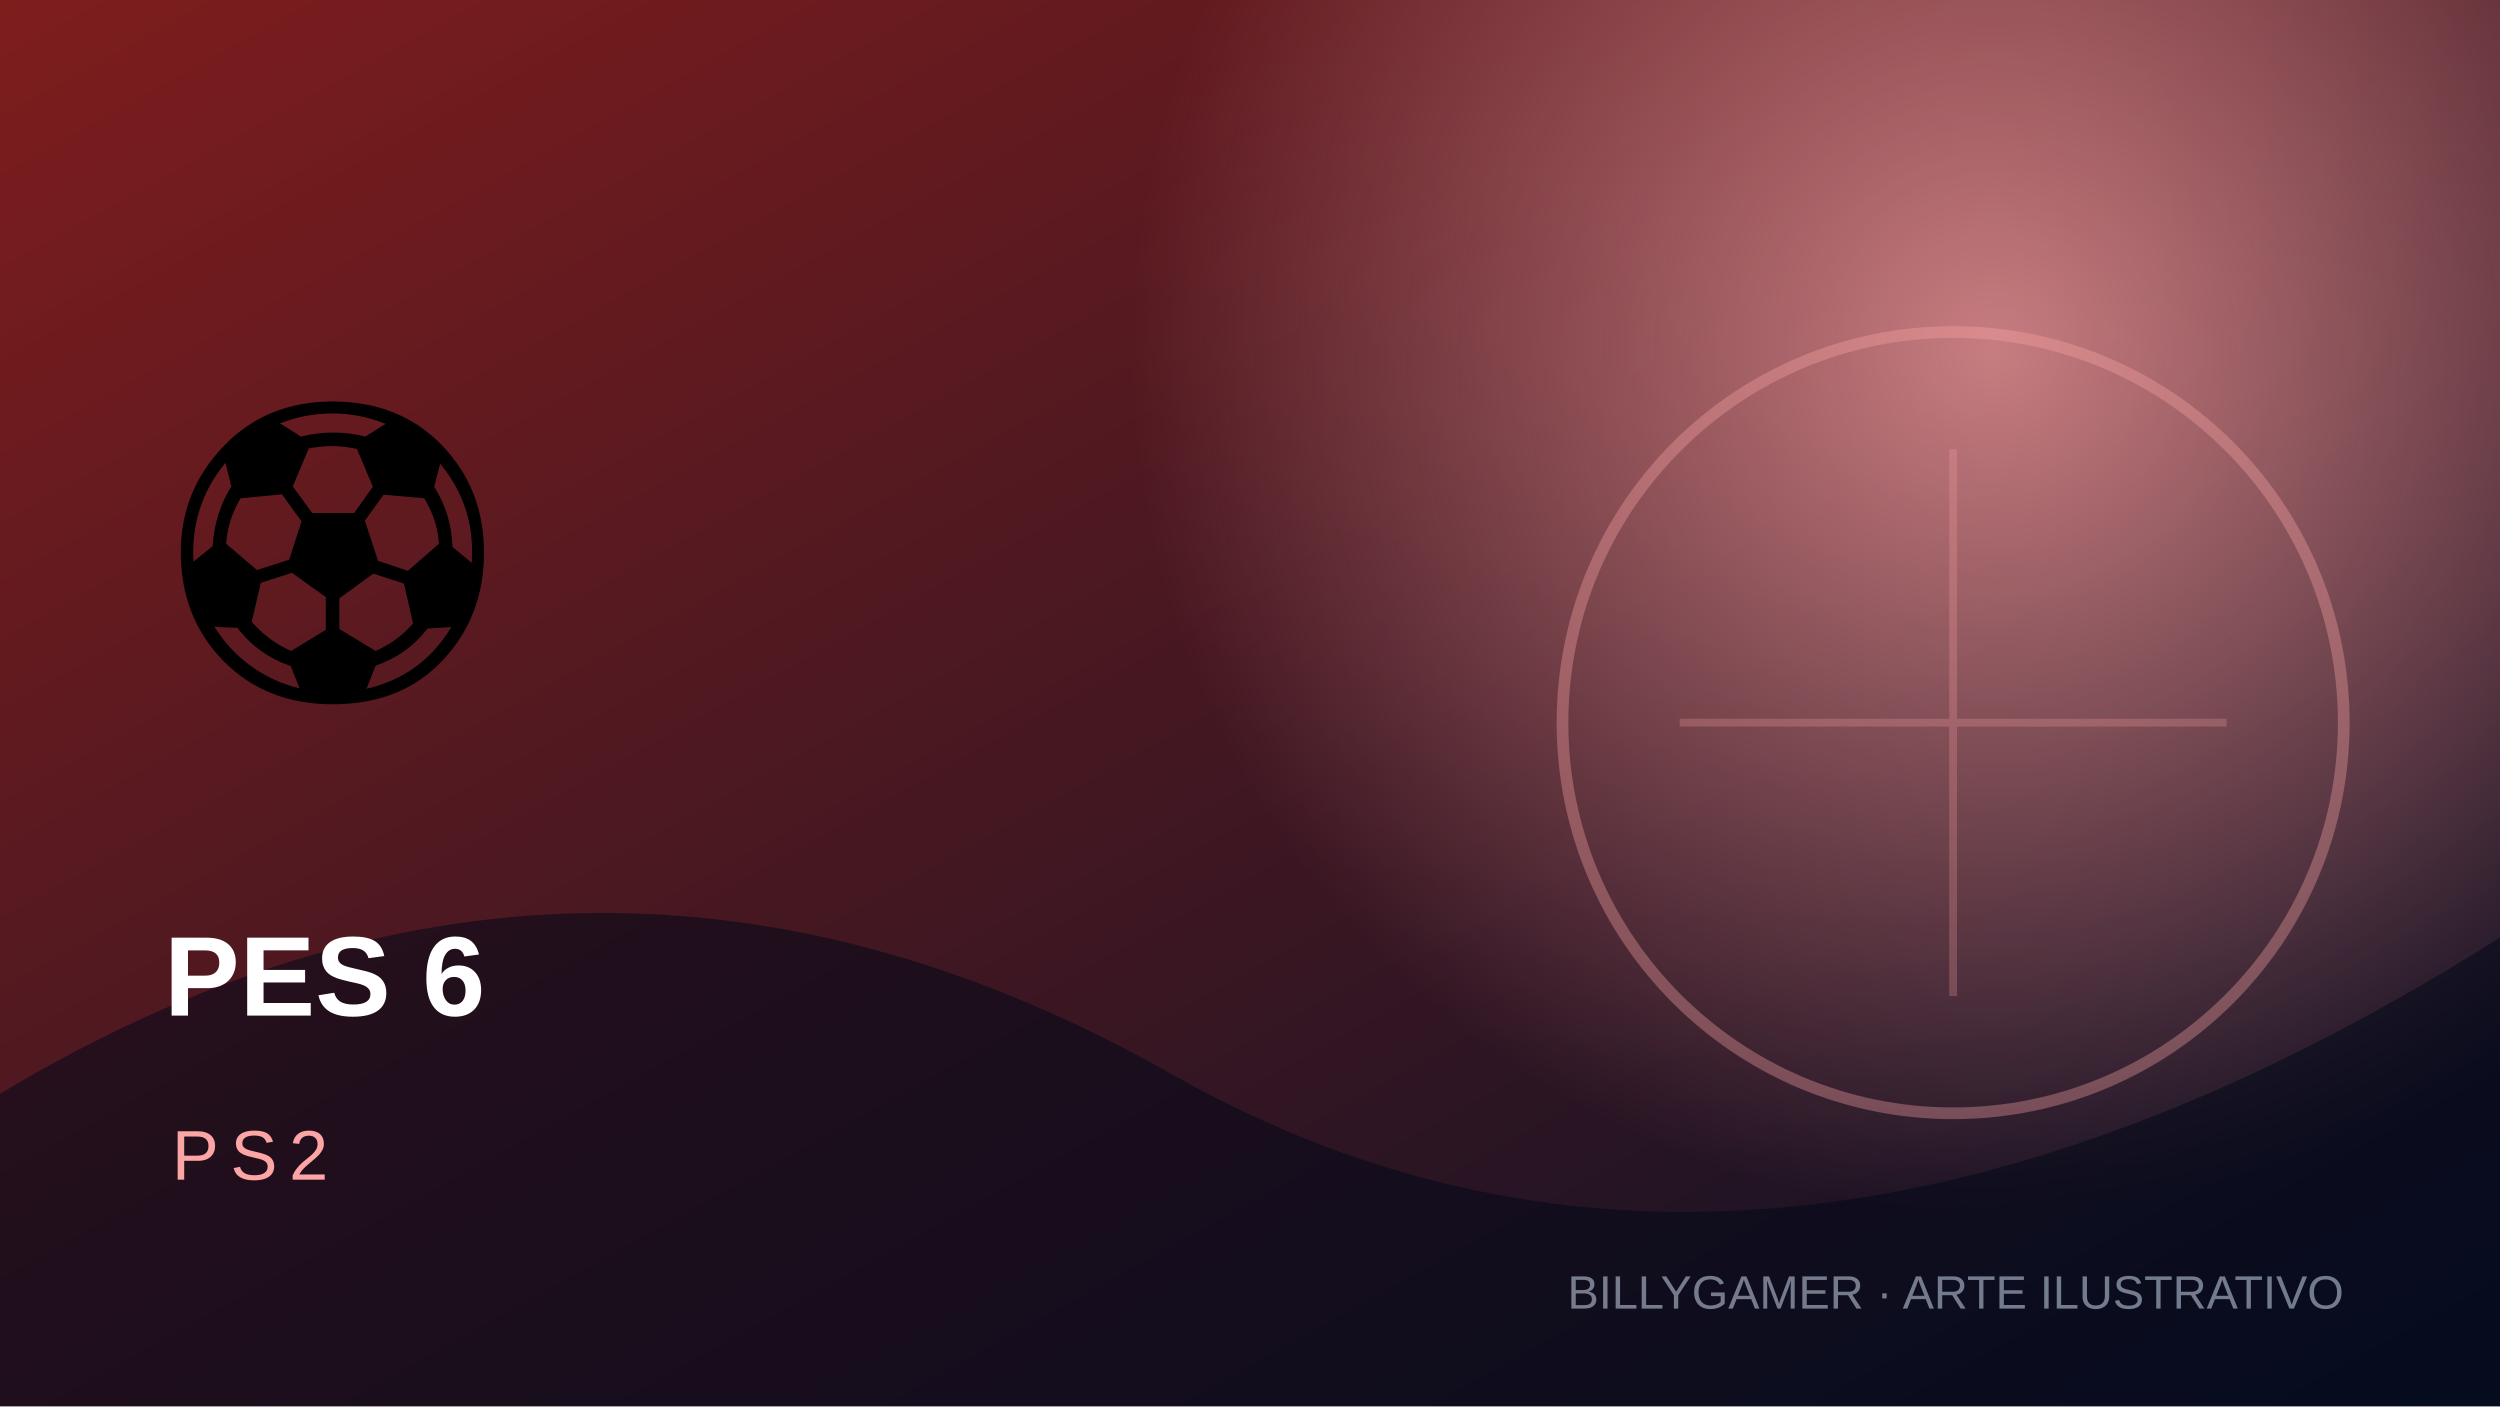
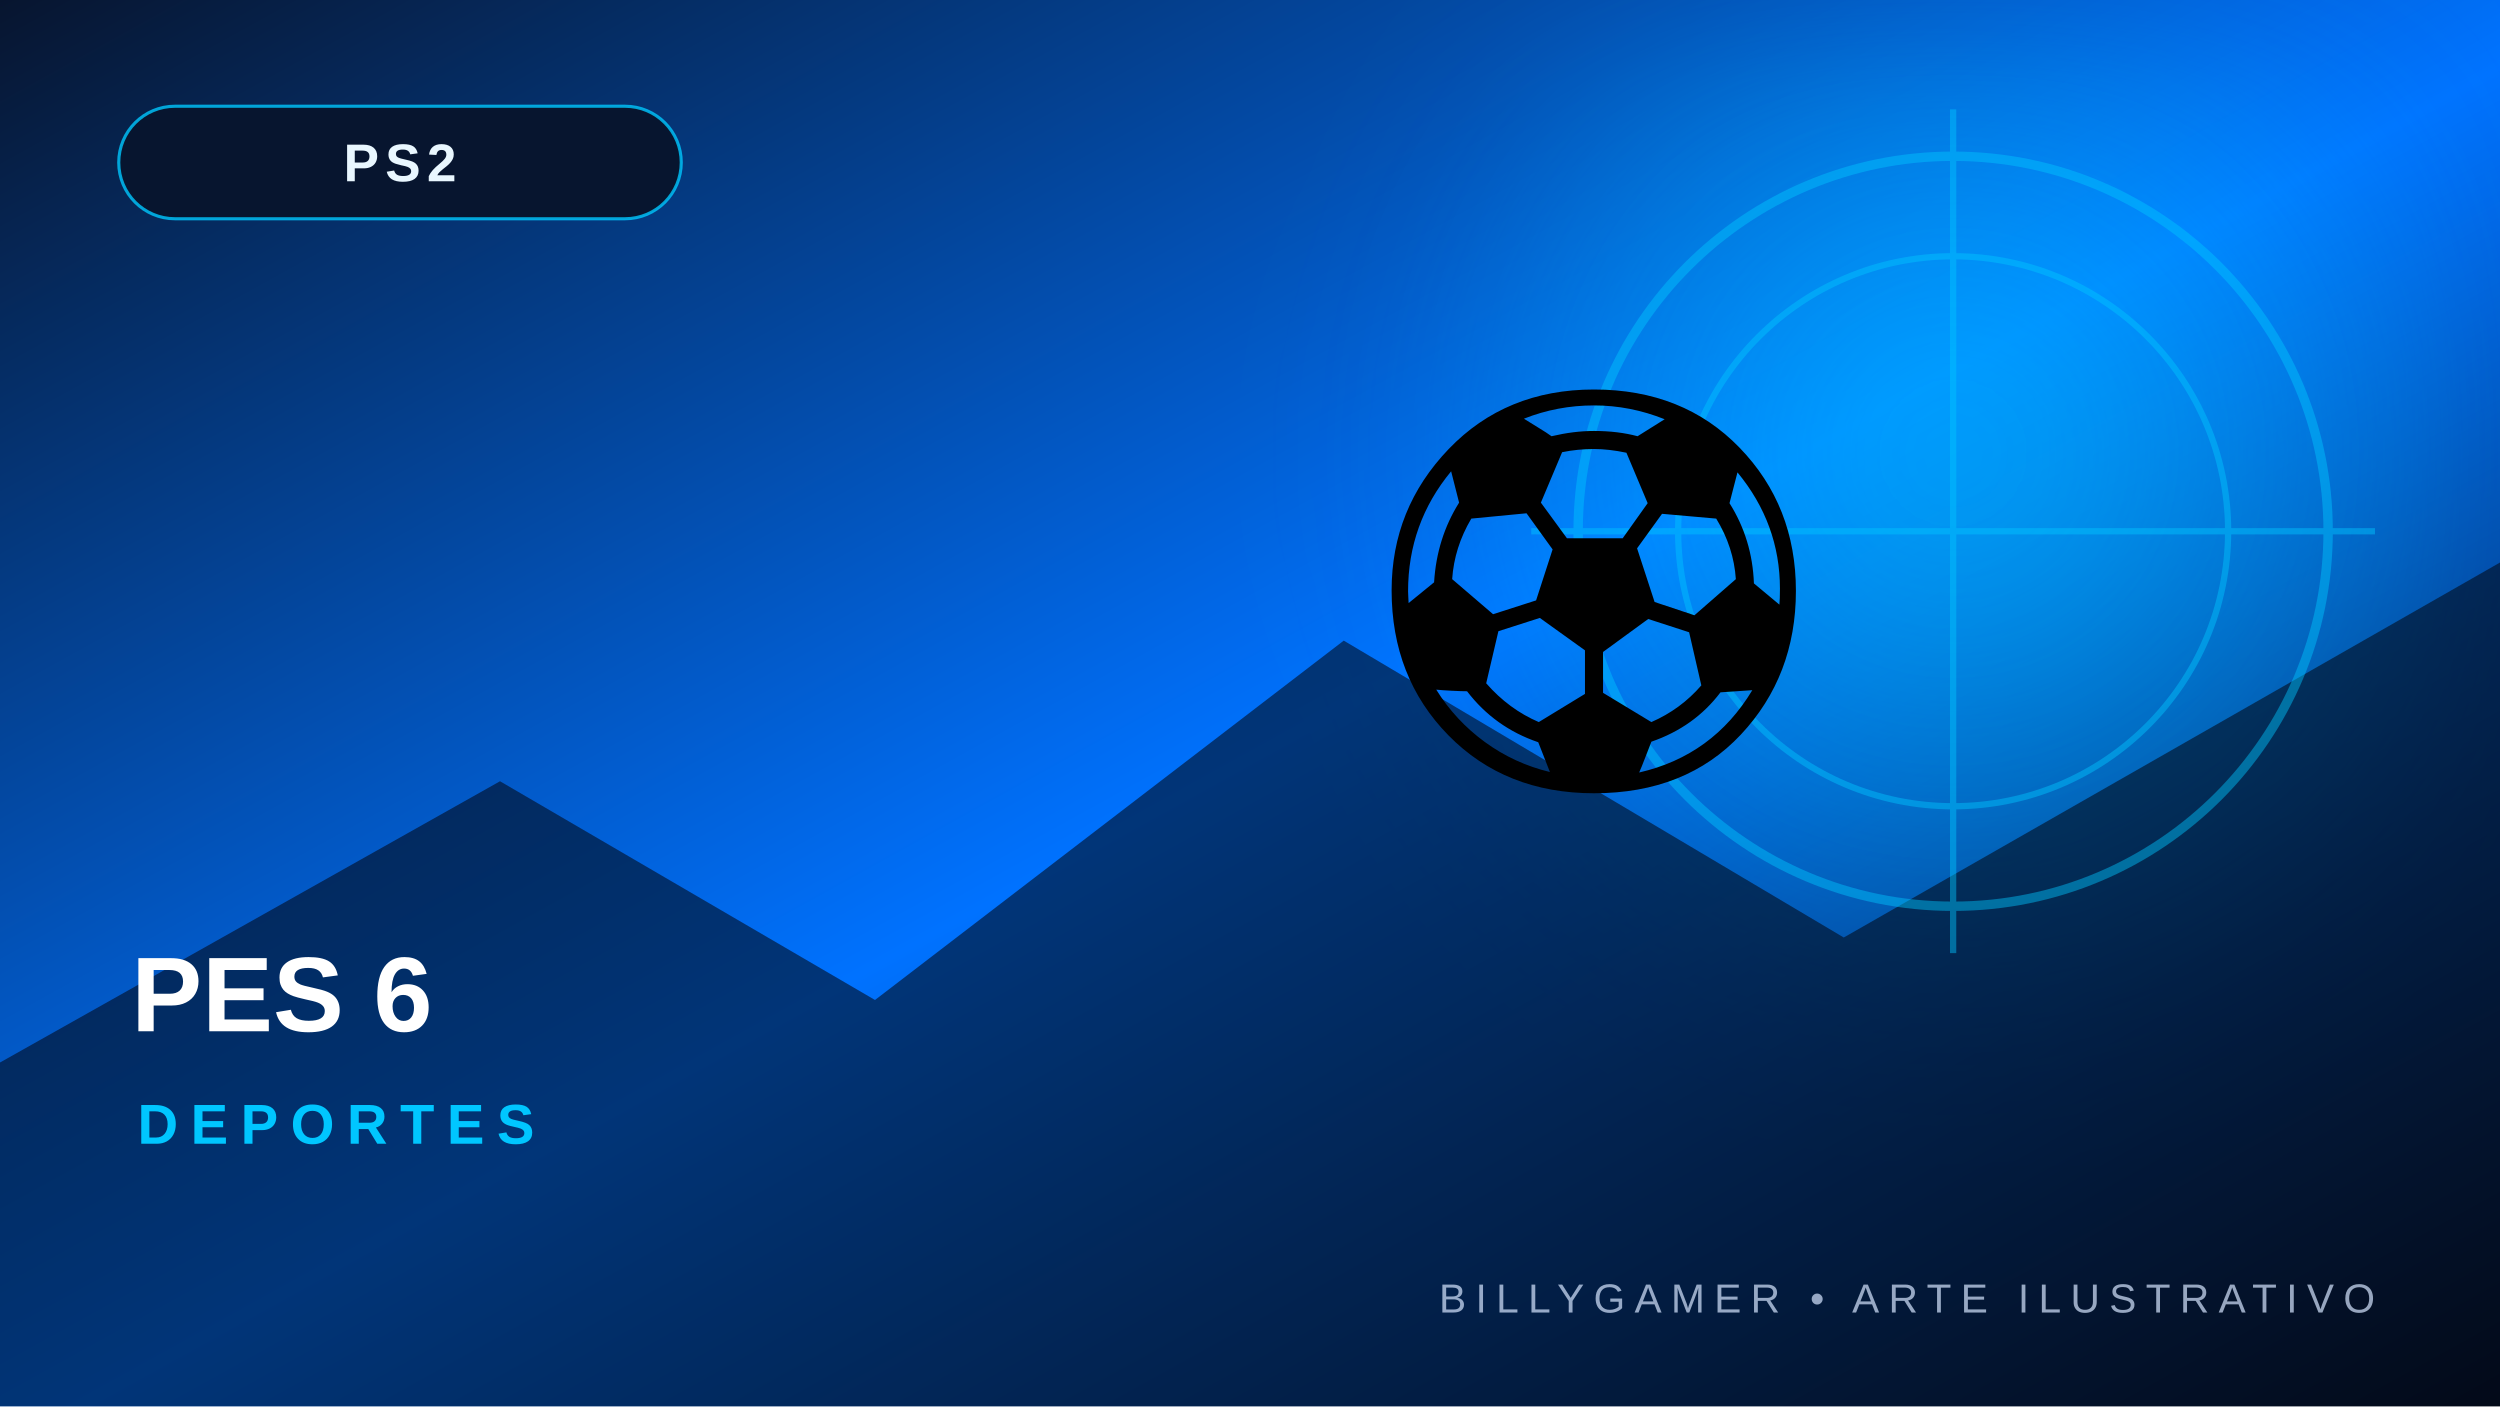
- <svg xmlns="http://www.w3.org/2000/svg" width="640" height="360" viewBox="0 0 640 360">
+ <svg xmlns="http://www.w3.org/2000/svg" width="800" height="450" viewBox="0 0 800 450">
  <defs>
-     <linearGradient id="g" x1="0" y1="0" x2="1" y2="1">
-       <stop stop-color="#7f1d1d" />
-       <stop offset="1" stop-color="#071126" />
+     <linearGradient id="bg" x1="0" y1="0" x2="1" y2="1">
+       <stop stop-color="#07152f" />
+       <stop offset=".52" stop-color="#0072ff" />
+       <stop offset="1" stop-color="#050b1b" />
    </linearGradient>
-     <radialGradient id="r">
-       <stop stop-color="#fca5a5" stop-opacity=".72" />
-       <stop offset="1" stop-color="#fca5a5" stop-opacity="0" />
+     <radialGradient id="glow">
+       <stop stop-color="#00c6ff" stop-opacity=".95" />
+       <stop offset="1" stop-color="#00c6ff" stop-opacity="0" />
    </radialGradient>
+     <linearGradient id="bar">
+       <stop stop-color="#00c6ff" />
+       <stop offset="1" stop-color="#0072ff" />
+     </linearGradient>
+     <filter id="blur">
+       <feGaussianBlur stdDeviation="28" />
+     </filter>
  </defs>
-   <rect width="640" height="360" fill="url(#g)" />
-   <circle cx="510" cy="90" r="220" fill="url(#r)" />
-   <path d="M0 280 Q150 190 300 275 T640 240 V360 H0Z" fill="#020817" opacity=".55" />
-   <circle cx="500" cy="185" r="100" fill="none" stroke="#fca5a5" stroke-width="3" opacity=".35" />
-   <path d="M430 185h140M500 115v140" stroke="#fca5a5" stroke-width="2" opacity=".25" />
-   <text x="42" y="175" font-size="102" font-family="Arial,sans-serif">⚽</text>
-   <text x="42" y="260" fill="#fff" font-size="29" font-family="Arial,sans-serif" font-weight="700">PES 6</text>
-   <text x="44" y="302" fill="#fca5a5" font-size="18" font-family="Arial,sans-serif" letter-spacing="3">PS2</text>
-   <text x="600" y="335" fill="#dbeafe" opacity=".5" font-size="12" text-anchor="end" font-family="Arial">BILLYGAMER · ARTE ILUSTRATIVO</text>
+   <rect width="800" height="450" fill="url(#bg)" />
+   <circle cx="625" cy="145" r="190" fill="url(#glow)" filter="url(#blur)" opacity=".65" />
+   <path d="M0 340 160 250 280 320 430 205 590 300 800 180V450H0Z" fill="#020817" opacity=".58" />
+   <g fill="none" stroke="#00c6ff" opacity=".45">
+     <circle cx="625" cy="170" r="120" stroke-width="3" />
+     <circle cx="625" cy="170" r="88" stroke-width="2" />
+     <path d="M490 170h270M625 35v270" stroke-width="2" />
+   </g>
+   <path d="M0 390H800" stroke="url(#bar)" stroke-width="5" />
+   <rect x="38" y="34" width="180" height="36" rx="18" fill="#07152f" stroke="#00c6ff" stroke-opacity=".8" />
+   <text x="128" y="58" text-anchor="middle" fill="#e9f7ff" font-family="Arial,sans-serif" font-size="17" font-weight="700" letter-spacing="2">PS2</text>
+   <text x="510" y="245" text-anchor="middle" font-size="170" font-family="Arial,sans-serif">⚽</text>
+   <text x="42" y="330" fill="#fff" font-family="Arial,sans-serif" font-size="34" font-weight="800">PES 6</text>
+   <text x="44" y="366" fill="#00c6ff" font-family="Arial,sans-serif" font-size="18" font-weight="700" letter-spacing="4">DEPORTES</text>
+   <text x="760" y="420" text-anchor="end" fill="#d5e6ff" opacity=".7" font-family="Arial,sans-serif" font-size="13" letter-spacing="3">BILLYGAMER • ARTE ILUSTRATIVO</text>
</svg>
